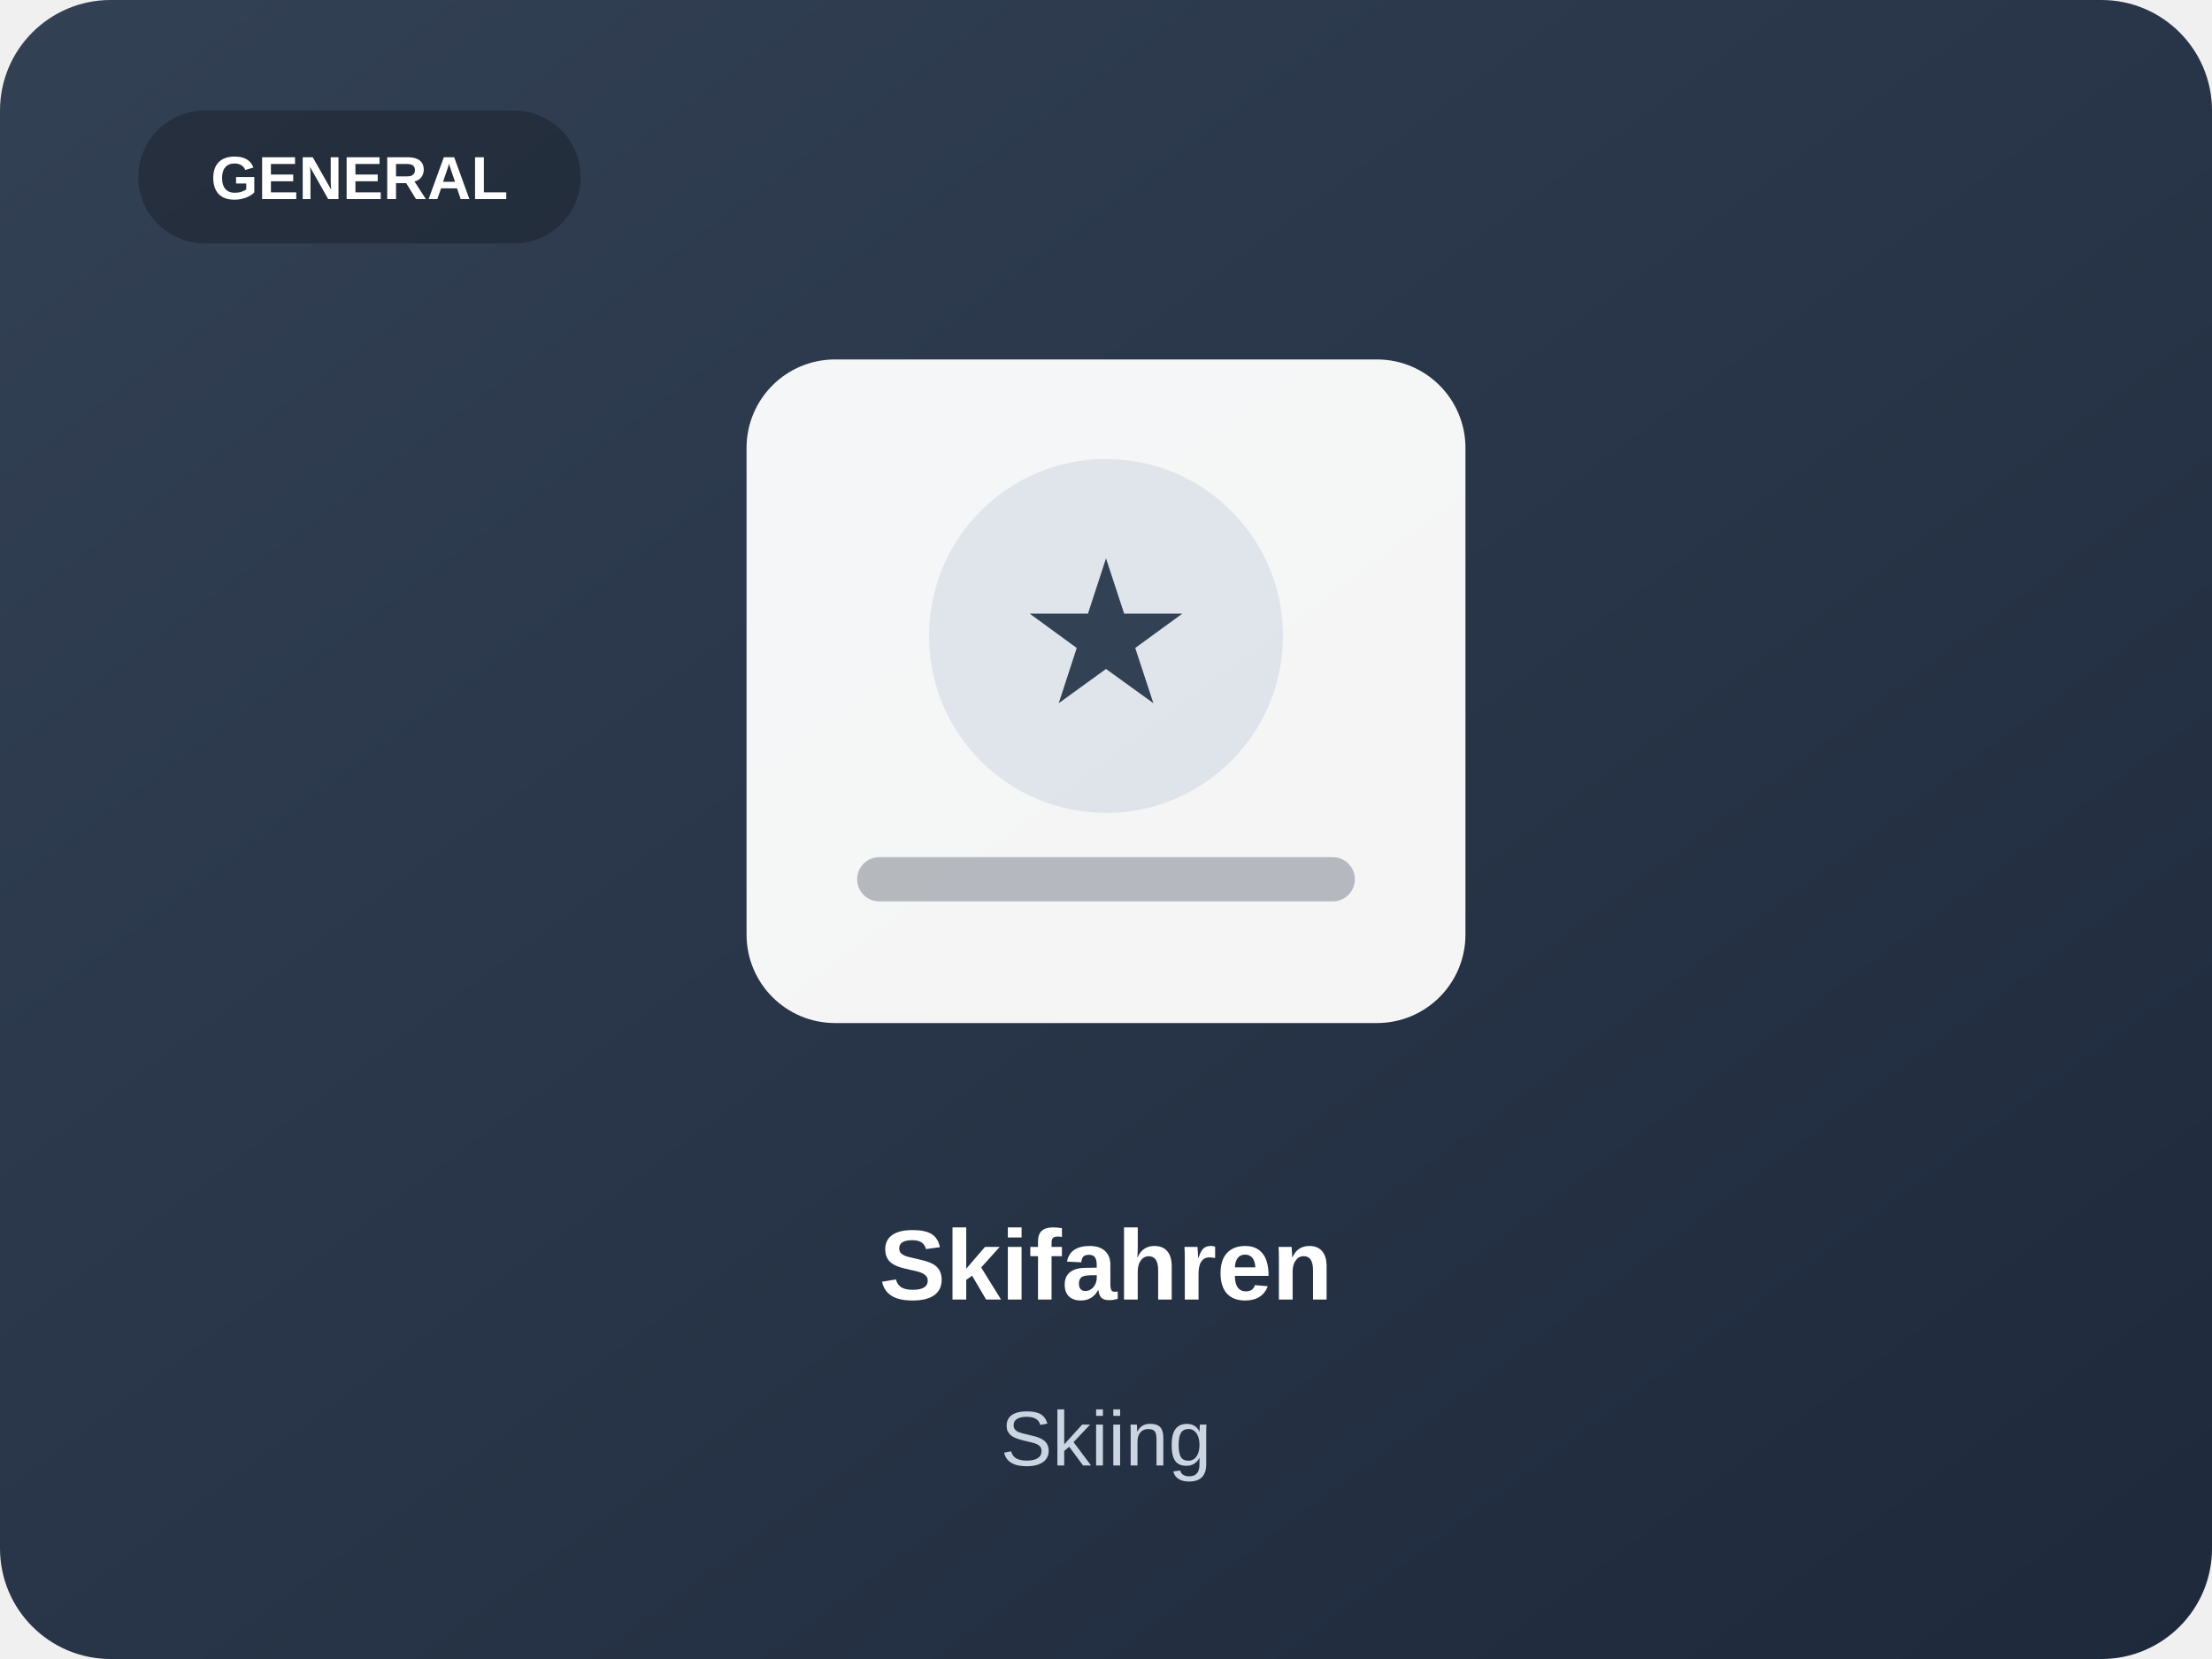
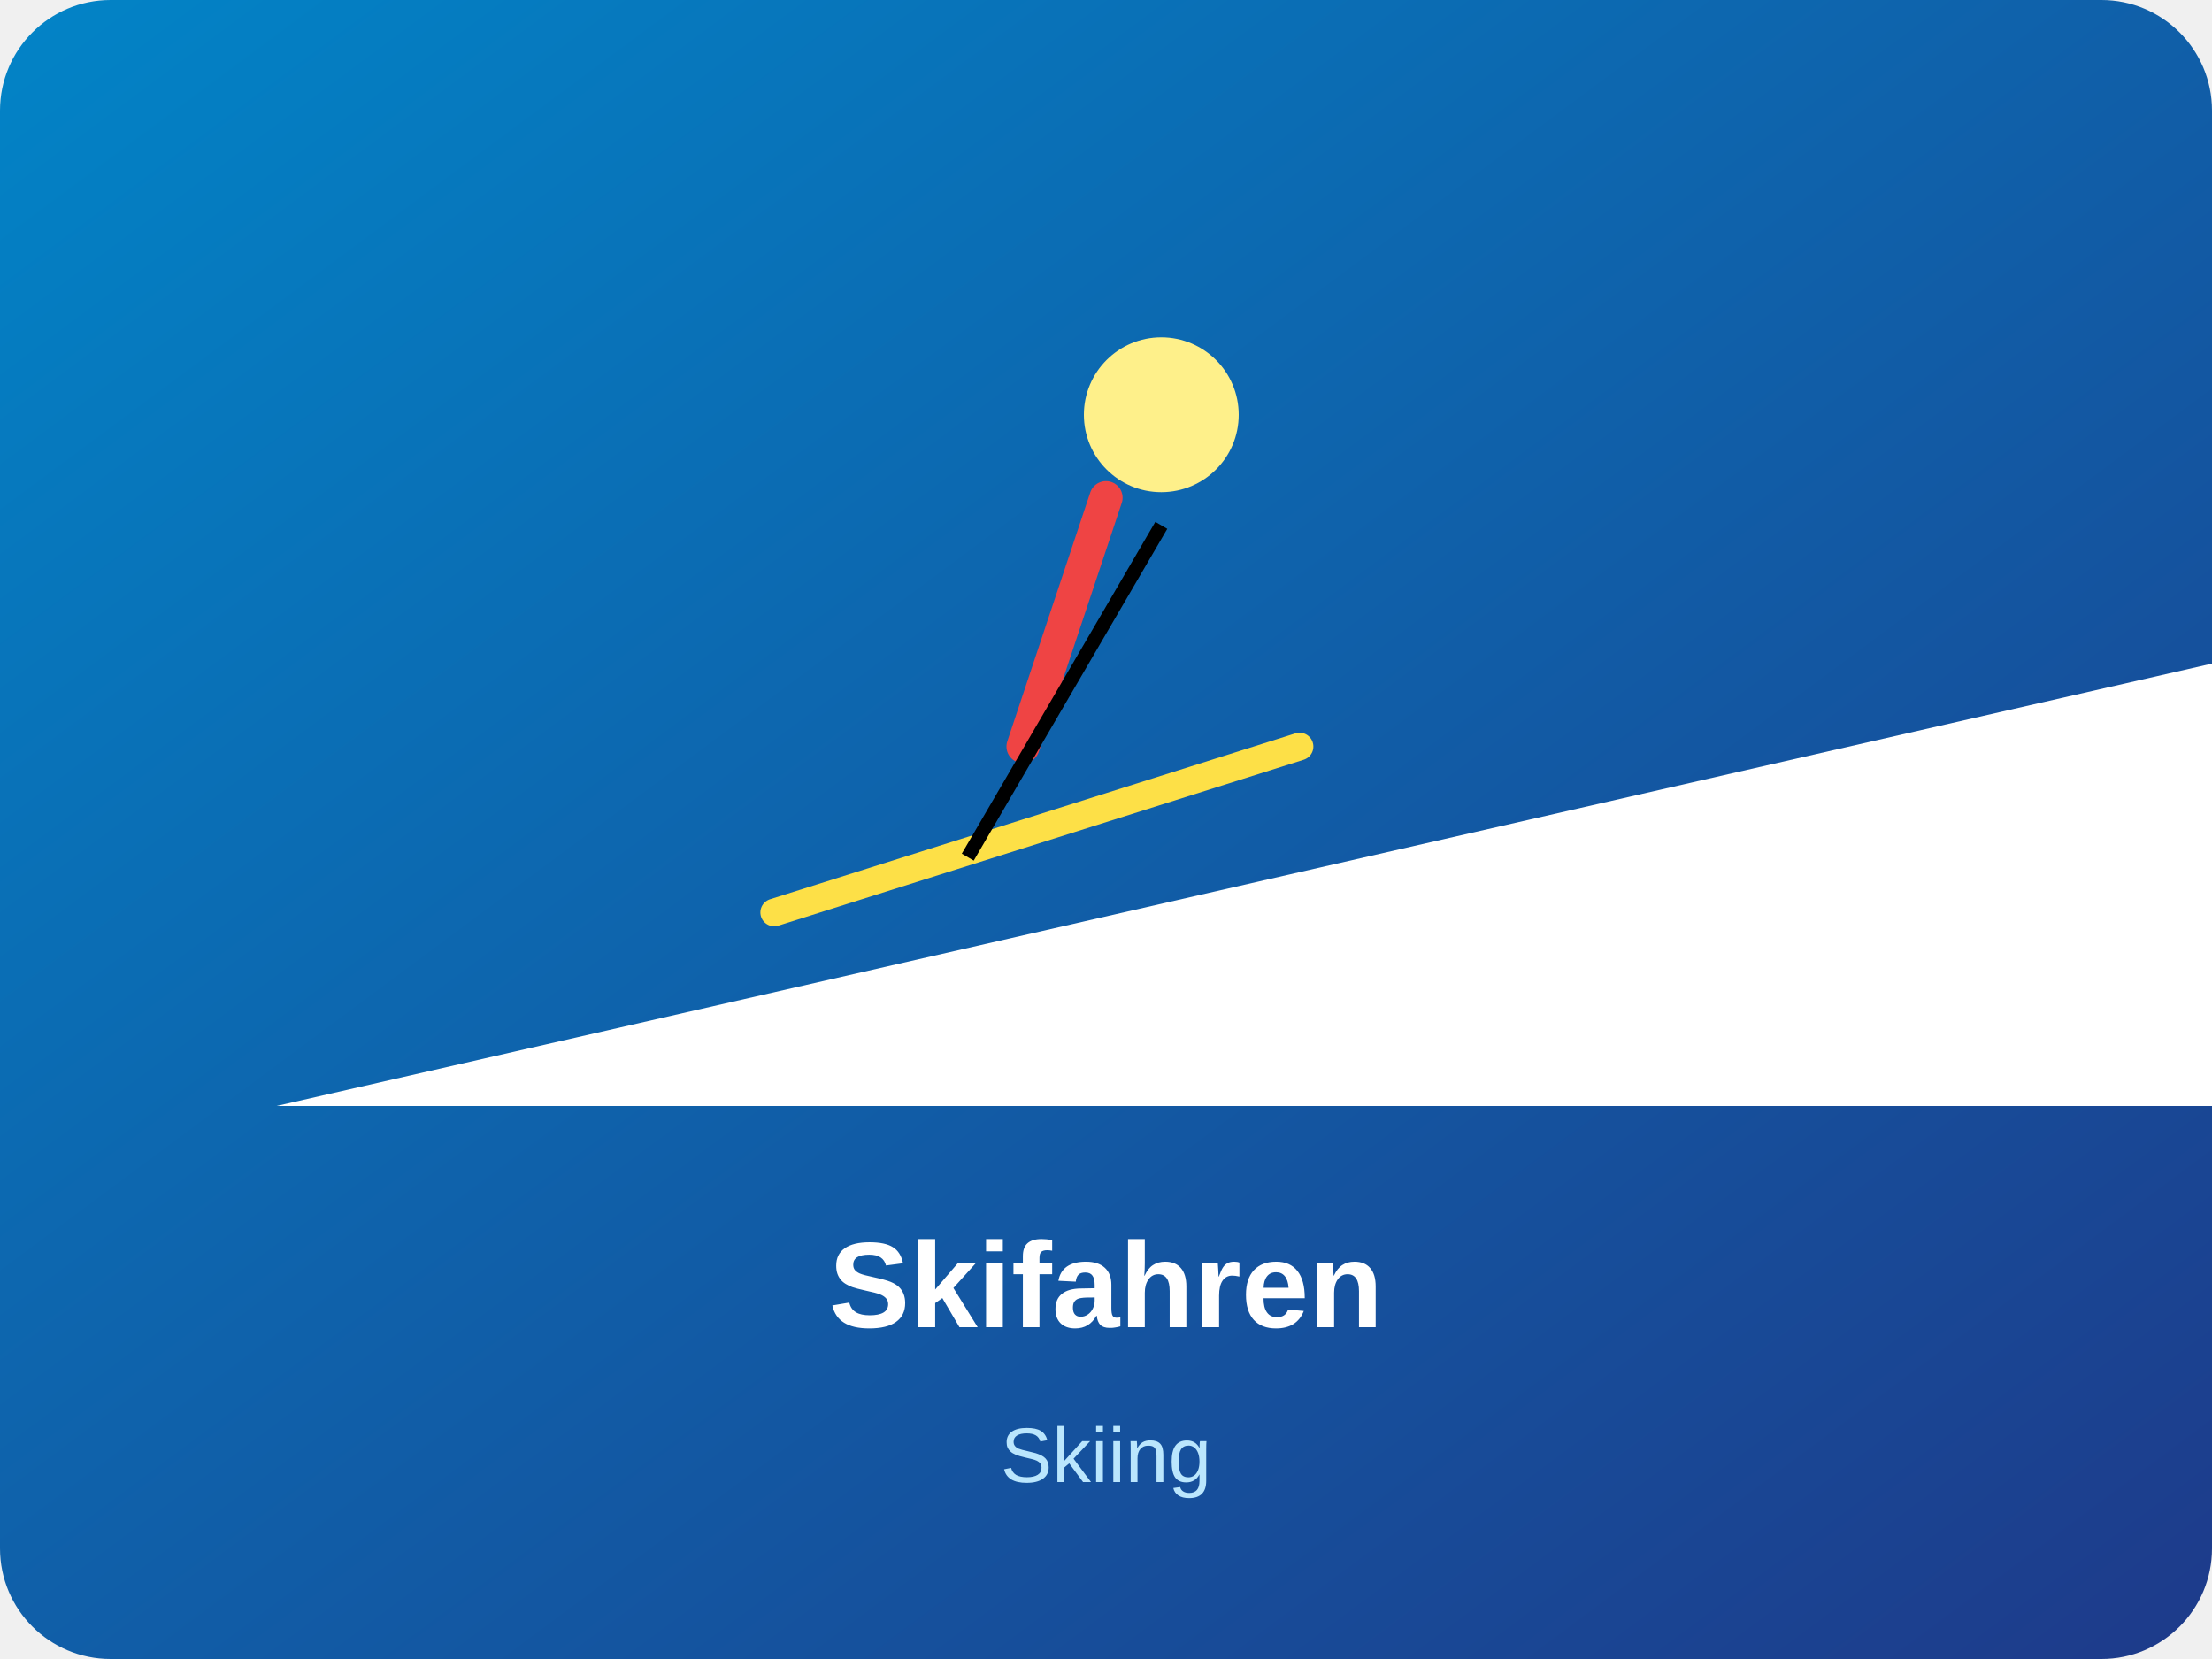
- <svg xmlns="http://www.w3.org/2000/svg" viewBox="0 0 400 300" width="100%" height="100%">
+ <svg xmlns="http://www.w3.org/2000/svg" viewBox="0 0 400 300">
  <defs>
-     <linearGradient id="bg_240" x1="0%" y1="0%" x2="100%" y2="100%">
-       <stop offset="0%" stop-color="#334155" />
-       <stop offset="100%" stop-color="#1E293B" />
+     <linearGradient id="bg240" x1="0%" y1="0%" x2="100%" y2="100%">
+       <stop offset="0%" stop-color="#0284C7" />
+       <stop offset="100%" stop-color="#1E3A8A" />
    </linearGradient>
  </defs>
-   <rect width="400" height="300" rx="20" fill="url(#bg_240)" />
-   <rect x="25" y="20" width="80" height="24" rx="12" fill="#000000" fill-opacity="0.25" />
-   <text x="65" y="36" font-family="Arial, sans-serif" font-size="11" font-weight="bold" fill="#FFFFFF" text-anchor="middle">GENERAL</text>
-   <rect x="135" y="65" width="130" height="120" rx="16" fill="#FFFFFF" fill-opacity="0.95" />
-   <circle cx="200" cy="115" r="32" fill="#CBD5E1" fill-opacity="0.5" />
-   <text x="200" y="127" font-family="Arial, sans-serif" font-size="36" font-weight="bold" fill="#334155" text-anchor="middle">★</text>
-   <rect x="155" y="155" width="90" height="8" rx="4" fill="#1E293B" fill-opacity="0.3" />
-   <text x="200" y="235" font-family="Arial, sans-serif" font-size="18" font-weight="bold" fill="#FFFFFF" text-anchor="middle">Skifahren</text>
-   <text x="200" y="265" font-family="Arial, sans-serif" font-size="14" fill="#CBD5E1" text-anchor="middle">Skiing</text>
+   <rect width="400" height="300" rx="20" fill="url(#bg240)" />
+   <polygon points="50,200 400,120 400,200" fill="#FFFFFF" />
+   <circle cx="210" cy="75" r="14" fill="#FEF08A" />
+   <line x1="200" y1="90" x2="185" y2="135" stroke="#EF4444" stroke-width="6" stroke-linecap="round" />
+   <line x1="140" y1="165" x2="235" y2="135" stroke="#FDE047" stroke-width="5" stroke-linecap="round" />
+   <line x1="210" y1="95" x2="175" y2="155" stroke="#000000" stroke-width="2.5" />
+   <text x="200" y="240" font-family="Arial, sans-serif" font-size="22" font-weight="bold" fill="#FFFFFF" text-anchor="middle">Skifahren</text>
+   <text x="200" y="268" font-family="Arial, sans-serif" font-size="14" fill="#BAE6FD" text-anchor="middle">Skiing</text>
</svg>
